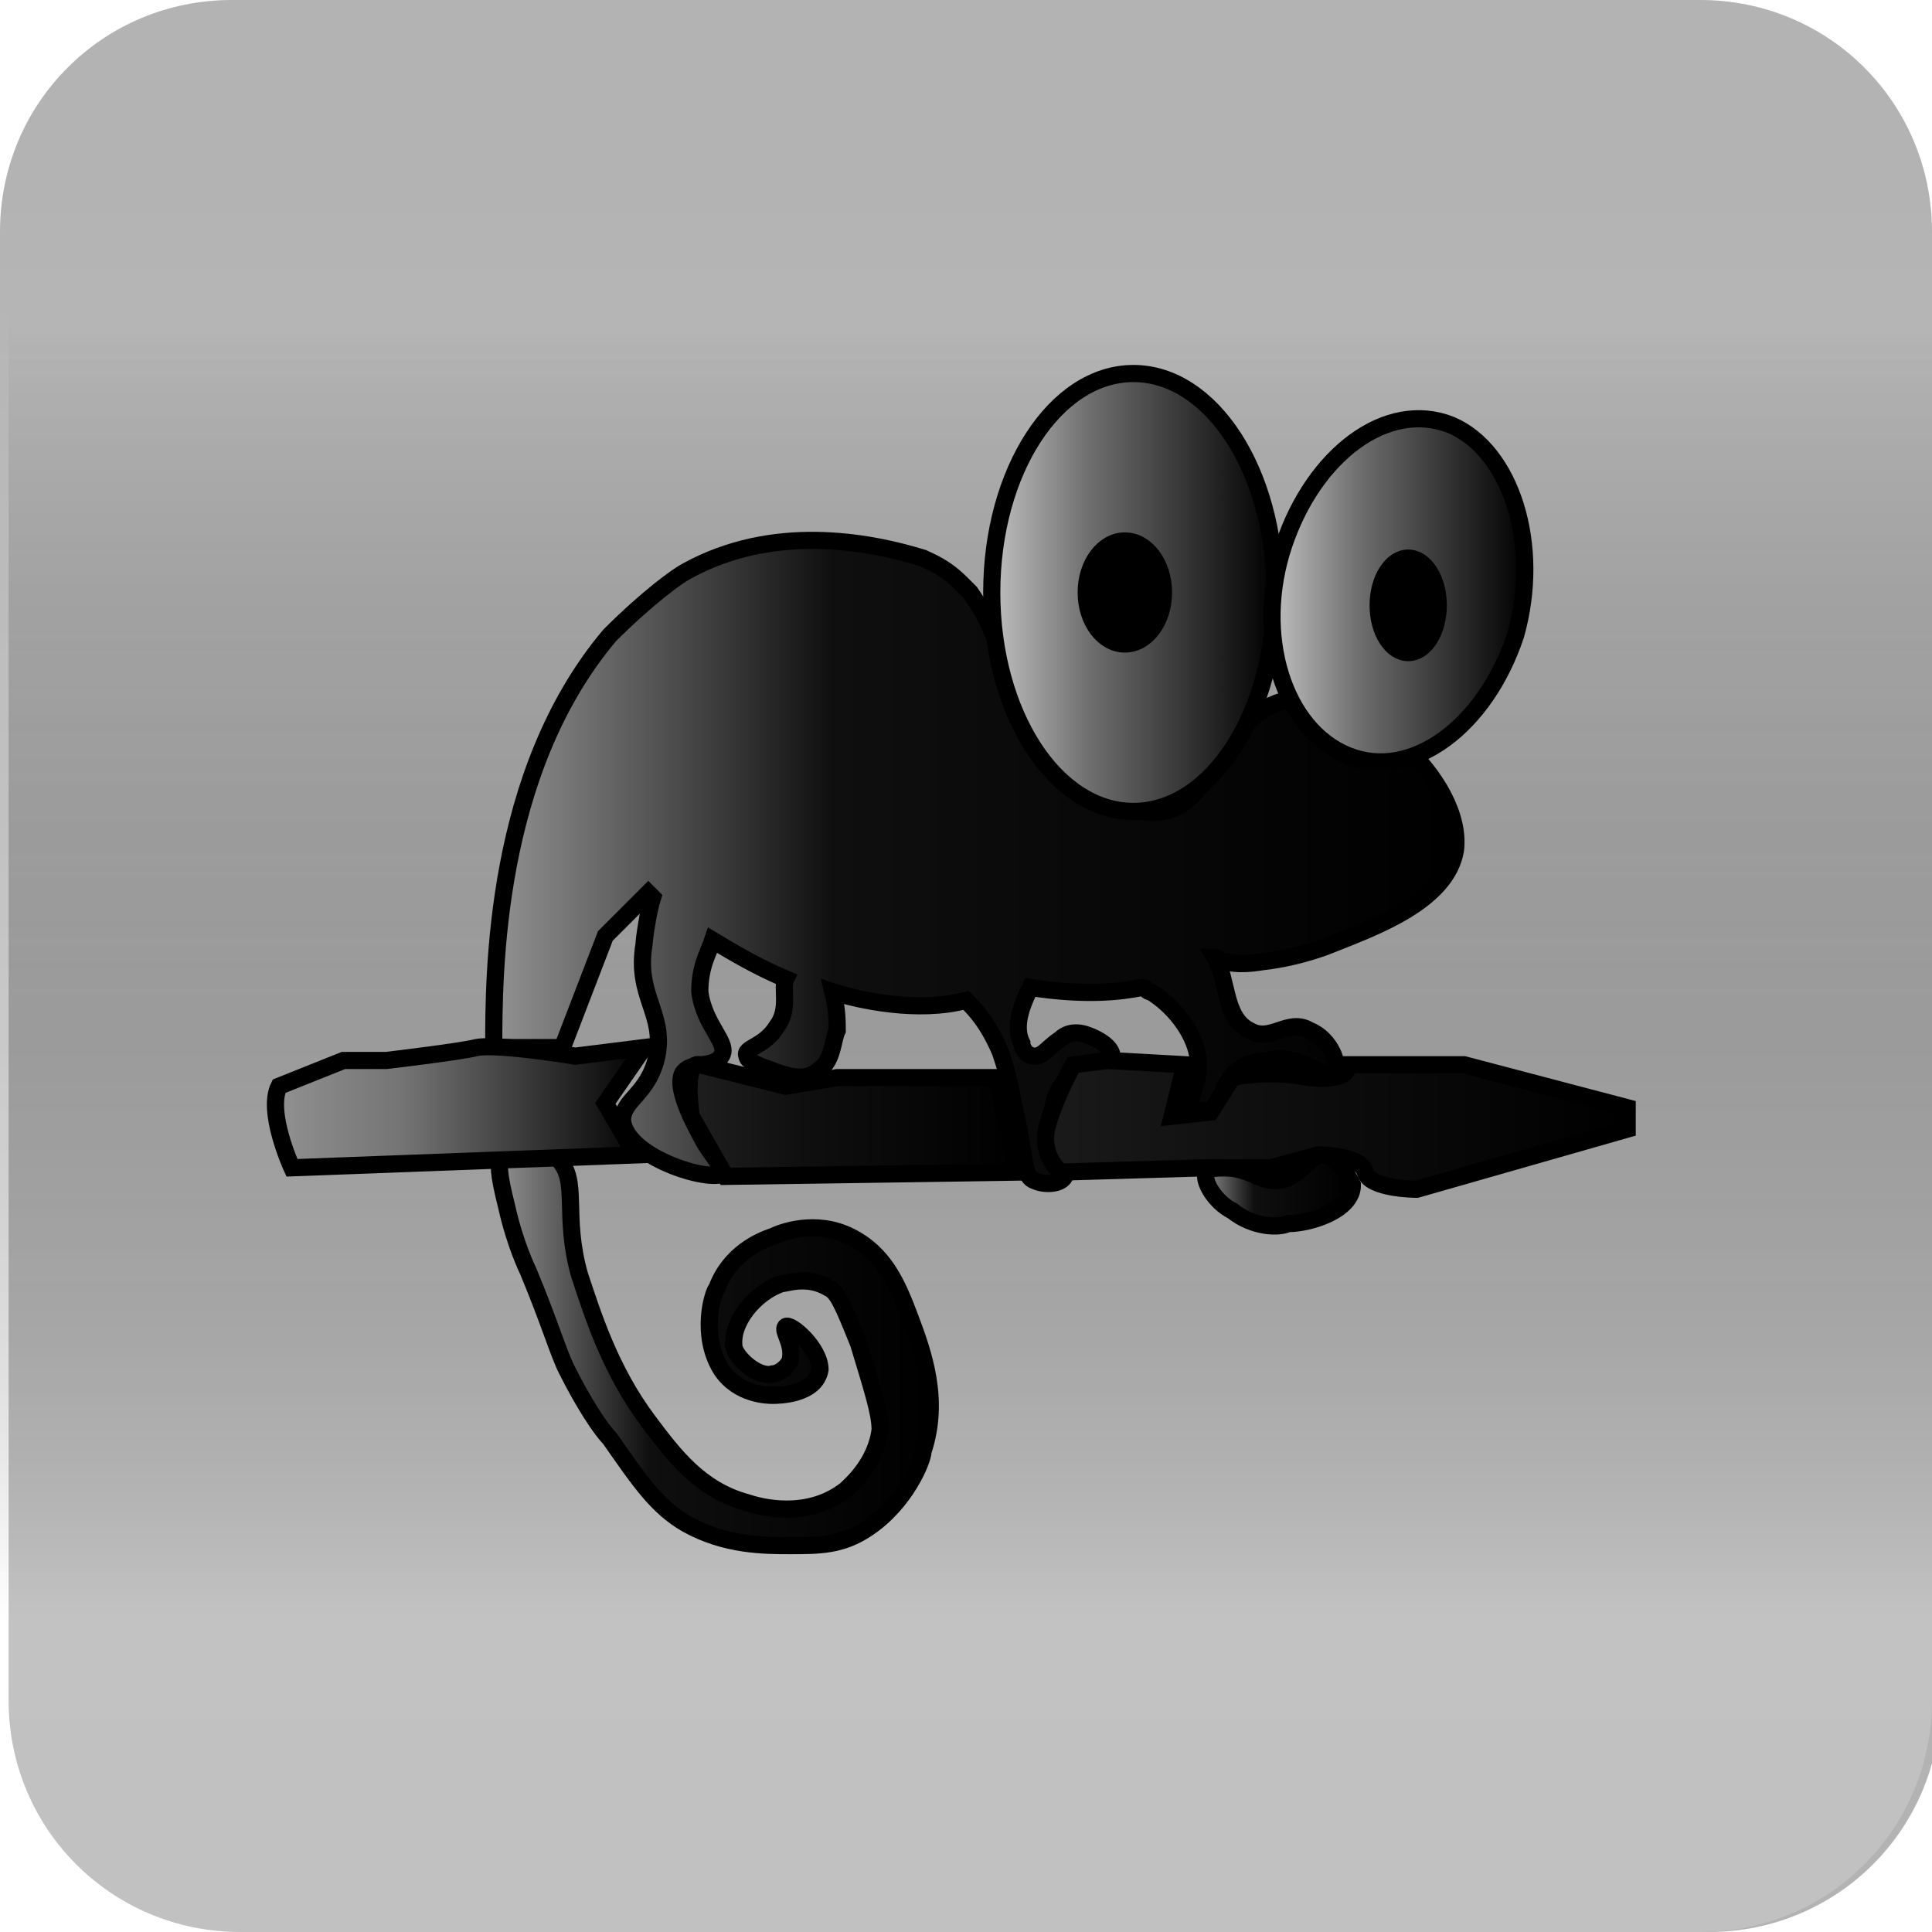
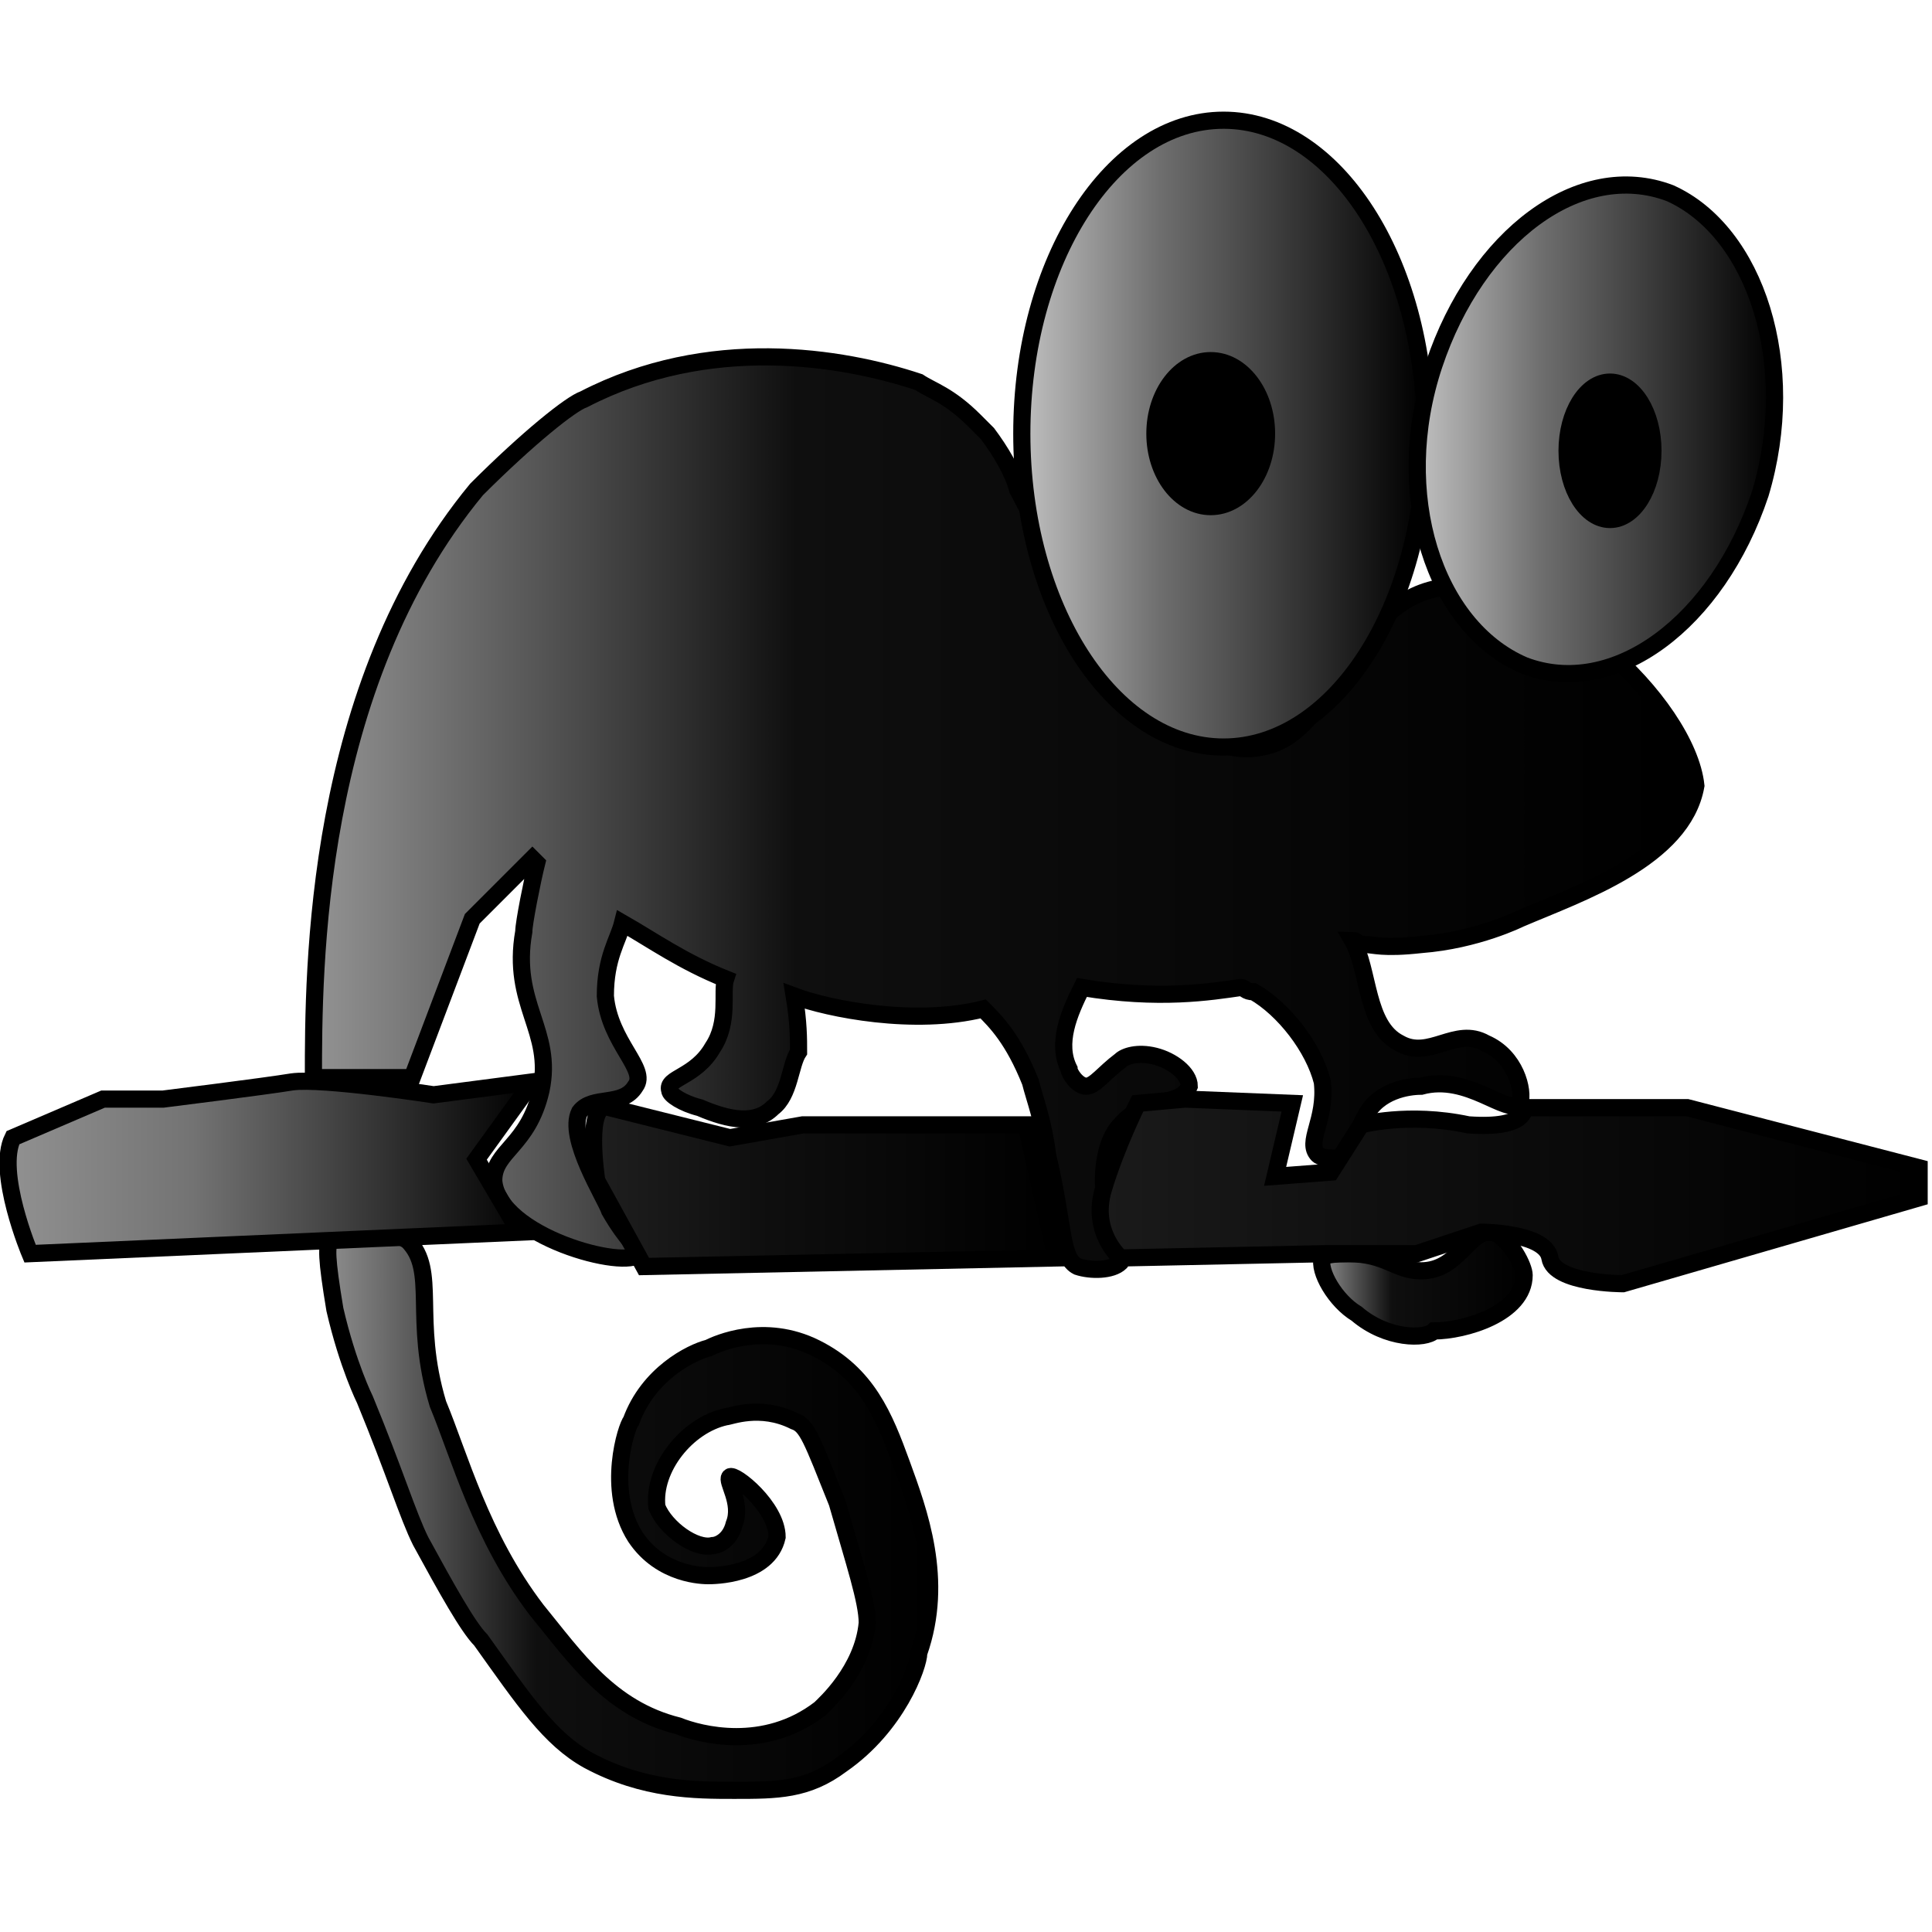
- <svg xmlns="http://www.w3.org/2000/svg" version="1.1" x="0px" y="0px" viewBox="0 0 45 45" style="enable-background:new 0 0 45 45;" xml:space="preserve">
+ <svg xmlns="http://www.w3.org/2000/svg" version="1.1" id="Layer_7" x="0px" y="0px" viewBox="0 0 45 45" style="enable-background:new 0 0 45 45;" xml:space="preserve">
  <style type="text/css">
- 	.st0{opacity:0.3;fill:url(#SVGID_1_);}
- 	.st1{opacity:0.3;fill:url(#SVGID_2_);}
+ 	.st0{fill:url(#SVGID_1_);stroke:#000000;stroke-width:0.4;stroke-miterlimit:10;}
+ 	.st1{fill:url(#SVGID_2_);stroke:#000000;stroke-width:0.4;stroke-miterlimit:10;}
	.st2{fill:url(#SVGID_3_);stroke:#000000;stroke-width:0.4;stroke-miterlimit:10;}
	.st3{fill:url(#SVGID_4_);stroke:#000000;stroke-width:0.4;stroke-miterlimit:10;}
	.st4{fill:url(#SVGID_5_);stroke:#000000;stroke-width:0.4;stroke-miterlimit:10;}
	.st5{fill:url(#SVGID_6_);stroke:#000000;stroke-width:0.4;stroke-miterlimit:10;}
- 	.st6{fill:url(#SVGID_7_);stroke:#000000;stroke-width:0.4;stroke-miterlimit:10;}
- 	.st7{fill:url(#SVGID_8_);stroke:#000000;stroke-width:0.4;stroke-miterlimit:10;}
- 	.st8{fill:#7C335E;stroke:#000000;stroke-width:0.4;stroke-miterlimit:10;}
- 	.st9{fill:url(#SVGID_9_);stroke:#000000;stroke-width:0.4;stroke-miterlimit:10;}
- 	.st10{fill:url(#SVGID_10_);stroke:#000000;stroke-width:0.4;stroke-miterlimit:10;}
- 	.st11{fill:url(#SVGID_11_);}
- 	.st12{stroke:#000000;stroke-width:0.4;stroke-miterlimit:10;}
+ 	.st6{fill:#7C335E;stroke:#000000;stroke-width:0.4;stroke-miterlimit:10;}
+ 	.st7{fill:url(#SVGID_7_);stroke:#000000;stroke-width:0.4;stroke-miterlimit:10;}
+ 	.st8{fill:url(#SVGID_8_);stroke:#000000;stroke-width:0.4;stroke-miterlimit:10;}
+ 	.st9{fill:url(#SVGID_9_);}
+ 	.st10{stroke:#000000;stroke-width:0.4;stroke-miterlimit:10;}
</style>
-   <g id="Layer_8">
-     <linearGradient id="SVGID_1_" gradientUnits="userSpaceOnUse" x1="26.326" y1="31.752" x2="26.326" y2="-3.437" gradientTransform="matrix(-1 0 0 -1 49 39)">
-       <stop offset="0" style="stop-color:#FFFFFF;stop-opacity:0.6" />
-       <stop offset="6.976287e-03" style="stop-color:#F6F6F6;stop-opacity:0.603" />
-       <stop offset="4.506669e-02" style="stop-color:#C8C8C8;stop-opacity:0.619" />
-       <stop offset="8.799452e-02" style="stop-color:#9D9D9D;stop-opacity:0.637" />
-       <stop offset="0.134" style="stop-color:#777777;stop-opacity:0.657" />
-       <stop offset="0.184" style="stop-color:#575757;stop-opacity:0.678" />
-       <stop offset="0.24" style="stop-color:#3B3B3B;stop-opacity:0.702" />
-       <stop offset="0.302" style="stop-color:#252525;stop-opacity:0.728" />
-       <stop offset="0.376" style="stop-color:#141414;stop-opacity:0.759" />
-       <stop offset="0.466" style="stop-color:#090909;stop-opacity:0.797" />
-       <stop offset="0.593" style="stop-color:#020202;stop-opacity:0.851" />
-       <stop offset="0.945" style="stop-color:#000000" />
-     </linearGradient>
-     <path class="st0" d="M45.2,39.6c0,3-2.4,5.4-5.4,5.4H5.6c-3,0-5.4-2.4-5.4-5.4V5.4c0-3,2.4-5.4,5.4-5.4h34.2c3,0,5.4,2.4,5.4,5.4   V39.6z" />
-     <linearGradient id="SVGID_2_" gradientUnits="userSpaceOnUse" x1="22.5" y1="37.752" x2="22.5" y2="2.563">
-       <stop offset="0" style="stop-color:#FFFFFF;stop-opacity:0.6" />
-       <stop offset="6.976287e-03" style="stop-color:#F6F6F6;stop-opacity:0.603" />
-       <stop offset="4.506669e-02" style="stop-color:#C8C8C8;stop-opacity:0.619" />
-       <stop offset="8.799452e-02" style="stop-color:#9D9D9D;stop-opacity:0.637" />
-       <stop offset="0.134" style="stop-color:#777777;stop-opacity:0.657" />
-       <stop offset="0.184" style="stop-color:#575757;stop-opacity:0.678" />
-       <stop offset="0.24" style="stop-color:#3B3B3B;stop-opacity:0.702" />
-       <stop offset="0.302" style="stop-color:#252525;stop-opacity:0.728" />
-       <stop offset="0.376" style="stop-color:#141414;stop-opacity:0.759" />
-       <stop offset="0.466" style="stop-color:#090909;stop-opacity:0.797" />
-       <stop offset="0.593" style="stop-color:#020202;stop-opacity:0.851" />
-       <stop offset="0.945" style="stop-color:#000000" />
-     </linearGradient>
-     <path class="st1" d="M0,5.4C0,2.4,2.4,0,5.4,0h34.2c3,0,5.4,2.4,5.4,5.4v34.2c0,3-2.4,5.4-5.4,5.4H5.4c-3,0-5.4-2.4-5.4-5.4V5.4z" />
-   </g>
-   <g id="Layer_7">
+   <g>
    <g>
-       <linearGradient id="SVGID_3_" gradientUnits="userSpaceOnUse" x1="28.015" y1="27.73" x2="31.393" y2="27.73">
+       <linearGradient id="SVGID_1_" gradientUnits="userSpaceOnUse" x1="30.739" y1="15.087" x2="35.517" y2="15.087" gradientTransform="matrix(1 0 0 -1 0 45)">
        <stop offset="0" style="stop-color:#919191" />
        <stop offset="0.352" style="stop-color:#0F0F0F" />
        <stop offset="1" style="stop-color:#000000" />
      </linearGradient>
-       <path class="st2" d="M30.9,26.9c-0.4-0.1-0.6,0.6-1.2,0.6c-0.4,0-0.6-0.3-1.2-0.3c-0.4,0-0.4,0.1-0.4,0.1    c-0.1,0.2,0.2,0.7,0.6,0.9c0.5,0.4,1.1,0.4,1.3,0.3c0.5,0,1.5-0.3,1.5-0.9C31.4,27.4,31.2,27,30.9,26.9z" />
-       <linearGradient id="SVGID_4_" gradientUnits="userSpaceOnUse" x1="11.561" y1="20.044" x2="33.787" y2="20.044">
+       <path class="st0" d="M34.8,28.7c-0.6-0.1-0.8,0.9-1.7,0.9c-0.6,0-0.8-0.4-1.7-0.4c-0.6,0-0.6,0.1-0.6,0.1c-0.1,0.3,0.3,1,0.8,1.3    c0.7,0.6,1.6,0.6,1.8,0.4c0.7,0,2.1-0.4,2.1-1.3C35.5,29.5,35.2,28.9,34.8,28.7z" />
+       <linearGradient id="SVGID_2_" gradientUnits="userSpaceOnUse" x1="7.474" y1="25.973" x2="38.902" y2="25.973" gradientTransform="matrix(1 0 0 -1 0 45)">
        <stop offset="0" style="stop-color:#919191" />
        <stop offset="0.352" style="stop-color:#0F0F0F" />
        <stop offset="1" style="stop-color:#000000" />
      </linearGradient>
-       <path class="st3" d="M30,16.3c-1.5,0.3-1.7,2.4-2.9,2.6c-0.9,0.2-2.2-0.7-4-4.2c0,0,0,0,0,0c-0.1-0.3-0.3-0.6-0.5-0.9    c-0.1-0.1-0.1-0.1-0.2-0.2c-0.4-0.4-0.7-0.5-0.9-0.6c-1.3-0.4-3.5-0.8-5.5,0.3c-0.2,0.1-0.9,0.6-1.8,1.5c-2.7,3.2-2.7,7.9-2.7,9.6    l0,0h1.6l1-2.6l1-1c0,0,0.1,0.1,0.1,0.1C15.1,21.2,15,21.9,15,22c-0.2,1.2,0.5,1.6,0.3,2.6c-0.2,0.9-0.8,1-0.8,1.5    c0.1,0.9,2.2,1.5,2.4,1.2c0-0.1-0.2-0.2-0.5-0.7c-0.1-0.2-0.7-1.2-0.5-1.6c0.2-0.3,0.7-0.1,0.9-0.4c0.2-0.3-0.4-0.7-0.5-1.5    c0-0.6,0.2-0.9,0.3-1.2c0.5,0.3,1,0.6,1.7,0.9c-0.1,0.2,0.1,0.7-0.2,1.1c-0.3,0.5-0.8,0.5-0.7,0.7c0,0.1,0.2,0.2,0.5,0.3    c0.5,0.2,0.9,0.3,1.2,0c0.3-0.2,0.3-0.7,0.4-0.9c0-0.2,0-0.5-0.1-0.9c0.6,0.2,2,0.5,3.1,0.2c0.2,0.2,0.5,0.5,0.8,1.2    c0.1,0.3,0.2,0.6,0.3,1.2c0.3,1.2,0.2,1.7,0.5,1.8c0.2,0.1,0.6,0.1,0.7-0.1c0.2-0.3-0.3-0.6-0.3-1.3c0-0.1,0-0.6,0.3-0.9    c0.4-0.5,1-0.3,1.1-0.6c0-0.2-0.3-0.4-0.6-0.5c-0.3-0.1-0.5,0-0.6,0.1c-0.3,0.2-0.4,0.4-0.6,0.4c-0.2,0-0.3-0.2-0.3-0.3    c-0.2-0.4,0-0.9,0.2-1.3c1.3,0.2,2.1,0.1,2.6,0c0.1,0,0.1,0.1,0.2,0.1c0.5,0.3,1,0.9,1.1,1.5c0.1,0.6-0.3,1-0.1,1.2    c0.1,0.1,0.4,0.1,0.5,0c0.2-0.1,0.1-0.3,0.3-0.6c0.2-0.4,0.7-0.5,0.9-0.5c0.8-0.2,1.4,0.5,1.6,0.3c0.1-0.2-0.1-0.8-0.6-1    c-0.5-0.3-0.9,0.3-1.4,0c-0.6-0.3-0.5-1.2-0.8-1.7c0.1,0,0.1,0.1,0.2,0.1c0.1,0,0.3,0.1,0.9,0c0.9-0.1,1.6-0.4,1.6-0.4    c1-0.4,2.7-1,2.9-2.2C34.1,18.2,31.7,16,30,16.3z" />
+       <path class="st1" d="M33.5,13.7c-2.1,0.4-2.4,3.4-4.1,3.7c-1.3,0.3-3.1-1-5.7-6l0,0c-0.1-0.4-0.4-0.9-0.7-1.3    c-0.1-0.1-0.1-0.1-0.3-0.3c-0.6-0.6-1-0.7-1.3-0.9c-1.8-0.6-4.9-1.1-7.8,0.4c-0.3,0.1-1.3,0.9-2.5,2.1c-3.8,4.6-3.8,11.2-3.8,13.7    l0,0h2.3l1.4-3.7l1.4-1.4l0.1,0.1c-0.1,0.4-0.3,1.4-0.3,1.6c-0.3,1.7,0.7,2.3,0.4,3.7c-0.3,1.3-1.1,1.4-1.1,2.1    c0.1,1.3,3.1,2.1,3.4,1.7c0-0.1-0.3-0.3-0.7-1c-0.1-0.3-1-1.7-0.7-2.3c0.3-0.4,1-0.1,1.3-0.6c0.3-0.4-0.6-1-0.7-2.1    c0-0.9,0.3-1.3,0.4-1.7c0.7,0.4,1.4,0.9,2.4,1.3c-0.1,0.3,0.1,1-0.3,1.6c-0.4,0.7-1.1,0.7-1,1c0,0.1,0.3,0.3,0.7,0.4    c0.7,0.3,1.3,0.4,1.7,0c0.4-0.3,0.4-1,0.6-1.3c0-0.3,0-0.7-0.1-1.3c0.8,0.3,2.8,0.7,4.4,0.3c0.3,0.3,0.7,0.7,1.1,1.7    c0.1,0.4,0.3,0.9,0.4,1.7c0.4,1.7,0.3,2.4,0.7,2.6c0.3,0.1,0.8,0.1,1-0.1c0.3-0.4-0.4-0.9-0.4-1.9c0-0.1,0-0.9,0.4-1.3    c0.6-0.7,1.4-0.4,1.6-0.9c0-0.3-0.4-0.6-0.8-0.7c-0.4-0.1-0.7,0-0.8,0.1c-0.4,0.3-0.6,0.6-0.8,0.6s-0.4-0.3-0.4-0.4    c-0.3-0.6,0-1.3,0.3-1.9c1.8,0.3,3,0.1,3.7,0c0.1,0,0.1,0.1,0.3,0.1c0.7,0.4,1.4,1.3,1.6,2.1c0.1,0.9-0.4,1.4-0.1,1.7    c0.1,0.1,0.6,0.1,0.7,0c0.3-0.1,0.1-0.4,0.4-0.9c0.3-0.6,1-0.7,1.3-0.7c1.1-0.3,2,0.7,2.3,0.4c0.1-0.3-0.1-1.1-0.8-1.4    c-0.7-0.4-1.3,0.4-2,0c-0.8-0.4-0.7-1.7-1.1-2.4c0.1,0,0.1,0.1,0.3,0.1s0.4,0.1,1.3,0c1.3-0.1,2.3-0.6,2.3-0.6    c1.4-0.6,3.8-1.4,4.1-3.1C39.3,16.4,36,13.2,33.5,13.7z" />
    </g>
    <g id="Layer_5">
-       <linearGradient id="SVGID_5_" gradientUnits="userSpaceOnUse" x1="11.58" y1="31.524" x2="21.602" y2="31.524">
+       <linearGradient id="SVGID_3_" gradientUnits="userSpaceOnUse" x1="7.501" y1="9.87" x2="21.671" y2="9.87" gradientTransform="matrix(1 0 0 -1 0 45)">
        <stop offset="0" style="stop-color:#919191" />
        <stop offset="0.352" style="stop-color:#0F0F0F" />
        <stop offset="1" style="stop-color:#000000" />
      </linearGradient>
-       <path class="st4" d="M18.3,30.9c-0.1,0.1,0.2,0.4,0.1,0.8C18.3,31.9,18.1,32,18,32c-0.3,0.1-0.8-0.3-0.9-0.6    c-0.1-0.6,0.5-1.3,1.1-1.5c0.1,0,0.6-0.2,1.1,0.1c0.2,0.1,0.3,0.3,0.7,1.3c0.3,1,0.5,1.6,0.5,2c-0.1,0.8-0.7,1.3-0.8,1.4    c-0.9,0.7-2,0.4-2.3,0.3c-1.1-0.3-1.7-1.1-2.3-1.9c-0.9-1.2-1.3-2.5-1.6-3.4c-0.4-1.4,0-2.2-0.5-2.7c-0.4-0.3-1.1-0.3-1.3,0    c-0.1,0.1-0.1,0.3,0.1,1.1c0.2,0.9,0.5,1.5,0.5,1.5c0.5,1.2,0.7,1.9,0.9,2.3c0.4,0.8,0.8,1.4,1,1.6c0.7,1,1.1,1.6,1.8,2    c0.9,0.5,1.8,0.5,2.4,0.5c0.7,0,1.2,0,1.8-0.4c0.9-0.6,1.3-1.6,1.3-1.8c0.4-1.2,0-2.3-0.3-3.1c-0.3-0.8-0.6-1.5-1.4-1.9    c-0.8-0.4-1.6-0.1-1.8,0c-0.3,0.1-1,0.4-1.3,1.2c-0.1,0.1-0.4,1.1,0.1,1.9c0.4,0.6,1.1,0.6,1.2,0.6c0.1,0,1,0,1.1-0.6    C19.1,31.4,18.4,30.8,18.3,30.9z" />
+       <path class="st2" d="M17,34.4c-0.1,0.1,0.3,0.6,0.1,1.1C17,35.9,16.7,36,16.6,36c-0.4,0.1-1.1-0.4-1.3-0.9    c-0.1-0.9,0.7-1.9,1.6-2.1c0.1,0,0.8-0.3,1.6,0.1c0.3,0.1,0.4,0.4,1,1.9c0.4,1.4,0.7,2.3,0.7,2.8c-0.1,1.1-1,1.9-1.1,2    c-1.3,1-2.8,0.6-3.3,0.4c-1.6-0.4-2.4-1.6-3.3-2.7c-1.3-1.7-1.8-3.6-2.3-4.8c-0.6-2,0-3.1-0.7-3.8c-0.6-0.4-1.6-0.4-1.8,0    c-0.1,0.1-0.1,0.4,0.1,1.6c0.3,1.3,0.7,2.1,0.7,2.1c0.7,1.7,1,2.7,1.3,3.3c0.6,1.1,1.1,2,1.4,2.3c1,1.4,1.6,2.3,2.5,2.8    c1.3,0.7,2.5,0.7,3.4,0.7c1,0,1.7,0,2.5-0.6c1.3-0.9,1.8-2.3,1.8-2.6c0.6-1.7,0-3.3-0.4-4.4c-0.4-1.1-0.8-2.1-2-2.7    s-2.3-0.1-2.5,0c-0.4,0.1-1.4,0.6-1.8,1.7c-0.1,0.1-0.6,1.6,0.1,2.7c0.6,0.9,1.6,0.9,1.7,0.9s1.4,0,1.6-0.9    C18.1,35.1,17.1,34.3,17,34.4z" />
    </g>
    <g id="Layer_6">
-       <linearGradient id="SVGID_6_" gradientUnits="userSpaceOnUse" x1="6.421" y1="25.799" x2="15.04" y2="25.799">
+       <linearGradient id="SVGID_4_" gradientUnits="userSpaceOnUse" x1="0.199" y1="17.839" x2="12.386" y2="17.839" gradientTransform="matrix(1 0 0 -1 0 45)">
        <stop offset="0" style="stop-color:#919191" />
        <stop offset="0.352" style="stop-color:#737373" />
        <stop offset="1" style="stop-color:#000000" />
      </linearGradient>
-       <path class="st5" d="M6.5,25.3L8,24.7H9c0,0,1.7-0.2,2.1-0.3c0.5-0.1,2.3,0.2,2.3,0.2l1.6-0.2l-0.9,1.3l0.7,1.2l-8,0.3    C6.8,27.2,6.2,25.9,6.5,25.3z" />
-       <linearGradient id="SVGID_7_" gradientUnits="userSpaceOnUse" x1="16.026" y1="26.03" x2="23.664" y2="26.03">
+       <path class="st3" d="M0.3,26.5l2.1-0.9h1.4c0,0,2.4-0.3,3-0.4c0.7-0.1,3.3,0.3,3.3,0.3l2.3-0.3L11.1,27l1,1.7L0.7,29.2    C0.7,29.2-0.1,27.3,0.3,26.5z" />
+       <linearGradient id="SVGID_5_" gradientUnits="userSpaceOnUse" x1="13.787" y1="17.402" x2="24.588" y2="17.402" gradientTransform="matrix(1 0 0 -1 0 45)">
        <stop offset="0" style="stop-color:#1F1F1F" />
        <stop offset="0.352" style="stop-color:#0F0F0F" />
        <stop offset="1" style="stop-color:#000000" />
      </linearGradient>
-       <path class="st6" d="M16.3,24.8l2,0.5l1.2-0.2h3.7l0.5,2.2l-6.8,0.1L16.1,26C16.1,26,15.9,24.7,16.3,24.8z" />
-       <linearGradient id="SVGID_8_" gradientUnits="userSpaceOnUse" x1="24.439" y1="26.213" x2="37.875" y2="26.213">
+       <path class="st4" d="M14.2,25.8l2.8,0.7l1.7-0.3h5.2l0.7,3.1L15,29.5l-1.1-2C13.9,27.5,13.6,25.6,14.2,25.8z" />
+       <linearGradient id="SVGID_6_" gradientUnits="userSpaceOnUse" x1="25.683" y1="17.256" x2="44.682" y2="17.256" gradientTransform="matrix(1 0 0 -1 0 45)">
        <stop offset="0" style="stop-color:#1A1A1A" />
        <stop offset="0.352" style="stop-color:#0F0F0F" />
        <stop offset="1" style="stop-color:#000000" />
      </linearGradient>
-       <path class="st7" d="M25.8,24.7l1.8,0.1L27.3,26l0.9-0.1l0.5-0.8c0,0,0.8-0.2,1.8,0c1,0.1,0.9-0.3,0.9-0.3h2.7l3.8,1v0.5L33,27.7    c0,0-1.1,0-1.2-0.4c-0.1-0.4-1.1-0.4-1.1-0.4l-1.1,0.3h-1.5l-3.4,0.1c0,0-0.5-0.4-0.3-1.1c0.2-0.7,0.6-1.4,0.6-1.4L25.8,24.7z" />
-       <path class="st8" d="M43.6,26.6" />
+       <path class="st5" d="M27.6,25.6l2.5,0.1l-0.4,1.7l1.3-0.1l0.7-1.1c0,0,1.1-0.3,2.5,0c1.4,0.1,1.3-0.4,1.3-0.4h3.8l5.4,1.4v0.7    l-6.9,2c0,0-1.6,0-1.7-0.6c-0.1-0.6-1.6-0.6-1.6-0.6L33,29.2h-2.1l-4.8,0.1c0,0-0.7-0.6-0.4-1.6c0.3-1,0.8-2,0.8-2L27.6,25.6z" />
+       <path class="st6" d="M52.8,28.3" />
      <g id="Layer_2">
-         <linearGradient id="SVGID_9_" gradientUnits="userSpaceOnUse" x1="23.041" y1="13.77" x2="29.704" y2="13.77">
+         <linearGradient id="SVGID_7_" gradientUnits="userSpaceOnUse" x1="23.706" y1="34.909" x2="33.128" y2="34.909" gradientTransform="matrix(1 0 0 -1 0 45)">
          <stop offset="0" style="stop-color:#C2C2C2" />
          <stop offset="0.352" style="stop-color:#6E6E6E" />
          <stop offset="1" style="stop-color:#000000" />
        </linearGradient>
-         <ellipse class="st9" cx="26.4" cy="13.8" rx="3.3" ry="5.1" />
-         <linearGradient id="SVGID_10_" gradientUnits="userSpaceOnUse" x1="29.577" y1="13.77" x2="35.513" y2="13.77">
+         <ellipse class="st7" cx="28.5" cy="10.1" rx="4.7" ry="7.3" />
+         <linearGradient id="SVGID_8_" gradientUnits="userSpaceOnUse" x1="32.948" y1="34.98" x2="41.341" y2="34.98" gradientTransform="matrix(1 0 0 -1 0 45)">
          <stop offset="0" style="stop-color:#C2C2C2" />
          <stop offset="0.352" style="stop-color:#6E6E6E" />
          <stop offset="1" style="stop-color:#000000" />
        </linearGradient>
-         <path class="st10" d="M35.3,14.8c-0.7,2.1-2.4,3.4-3.9,2.8c-1.5-0.6-2.2-2.8-1.5-4.9c0.7-2.1,2.4-3.4,3.9-2.8     C35.2,10.5,35.9,12.7,35.3,14.8z" />
-         <linearGradient id="SVGID_11_" gradientUnits="userSpaceOnUse" x1="37.096" y1="10.964" x2="37.096" y2="10.964">
+         <path class="st8" d="M41,11.5c-1,3-3.4,4.8-5.5,4c-2.1-0.9-3.1-4-2.1-7s3.4-4.8,5.5-4C40.9,5.4,41.9,8.5,41,11.5z" />
+         <linearGradient id="SVGID_9_" gradientUnits="userSpaceOnUse" x1="43.586" y1="38.895" x2="43.586" y2="38.895" gradientTransform="matrix(1 0 0 -1 0 45)">
          <stop offset="0" style="stop-color:#919191" />
          <stop offset="0.352" style="stop-color:#0F0F0F" />
          <stop offset="1" style="stop-color:#000000" />
        </linearGradient>
-         <circle class="st11" cx="37.1" cy="11" r="0" />
-         <ellipse class="st12" cx="26.2" cy="13.8" rx="0.9" ry="1.2" />
-         <ellipse class="st12" cx="32.8" cy="14.1" rx="0.7" ry="1.1" />
+         <circle class="st9" cx="43.6" cy="6.1" r="0" />
+         <ellipse class="st10" cx="28.2" cy="10.1" rx="1.3" ry="1.7" />
+         <ellipse class="st10" cx="37.5" cy="10.5" rx="1" ry="1.6" />
      </g>
    </g>
  </g>
</svg>
